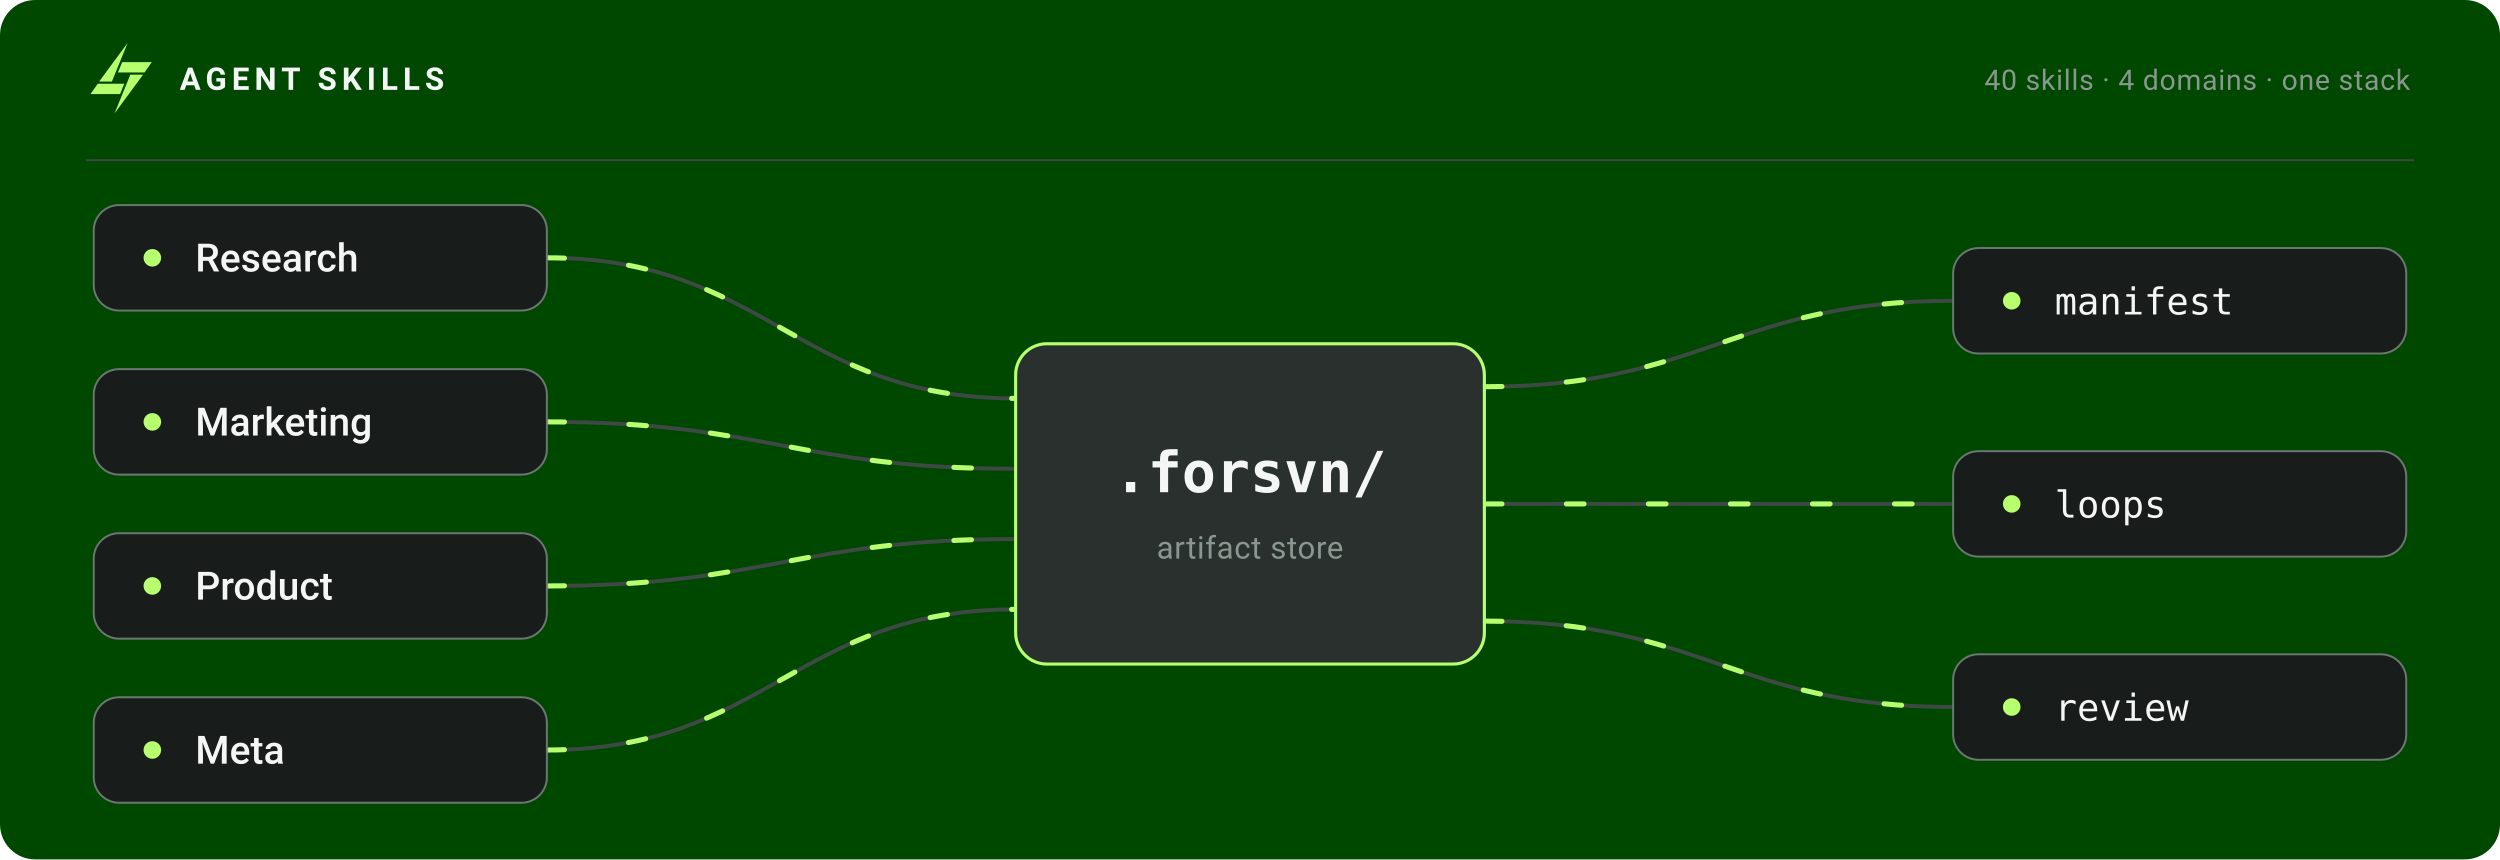
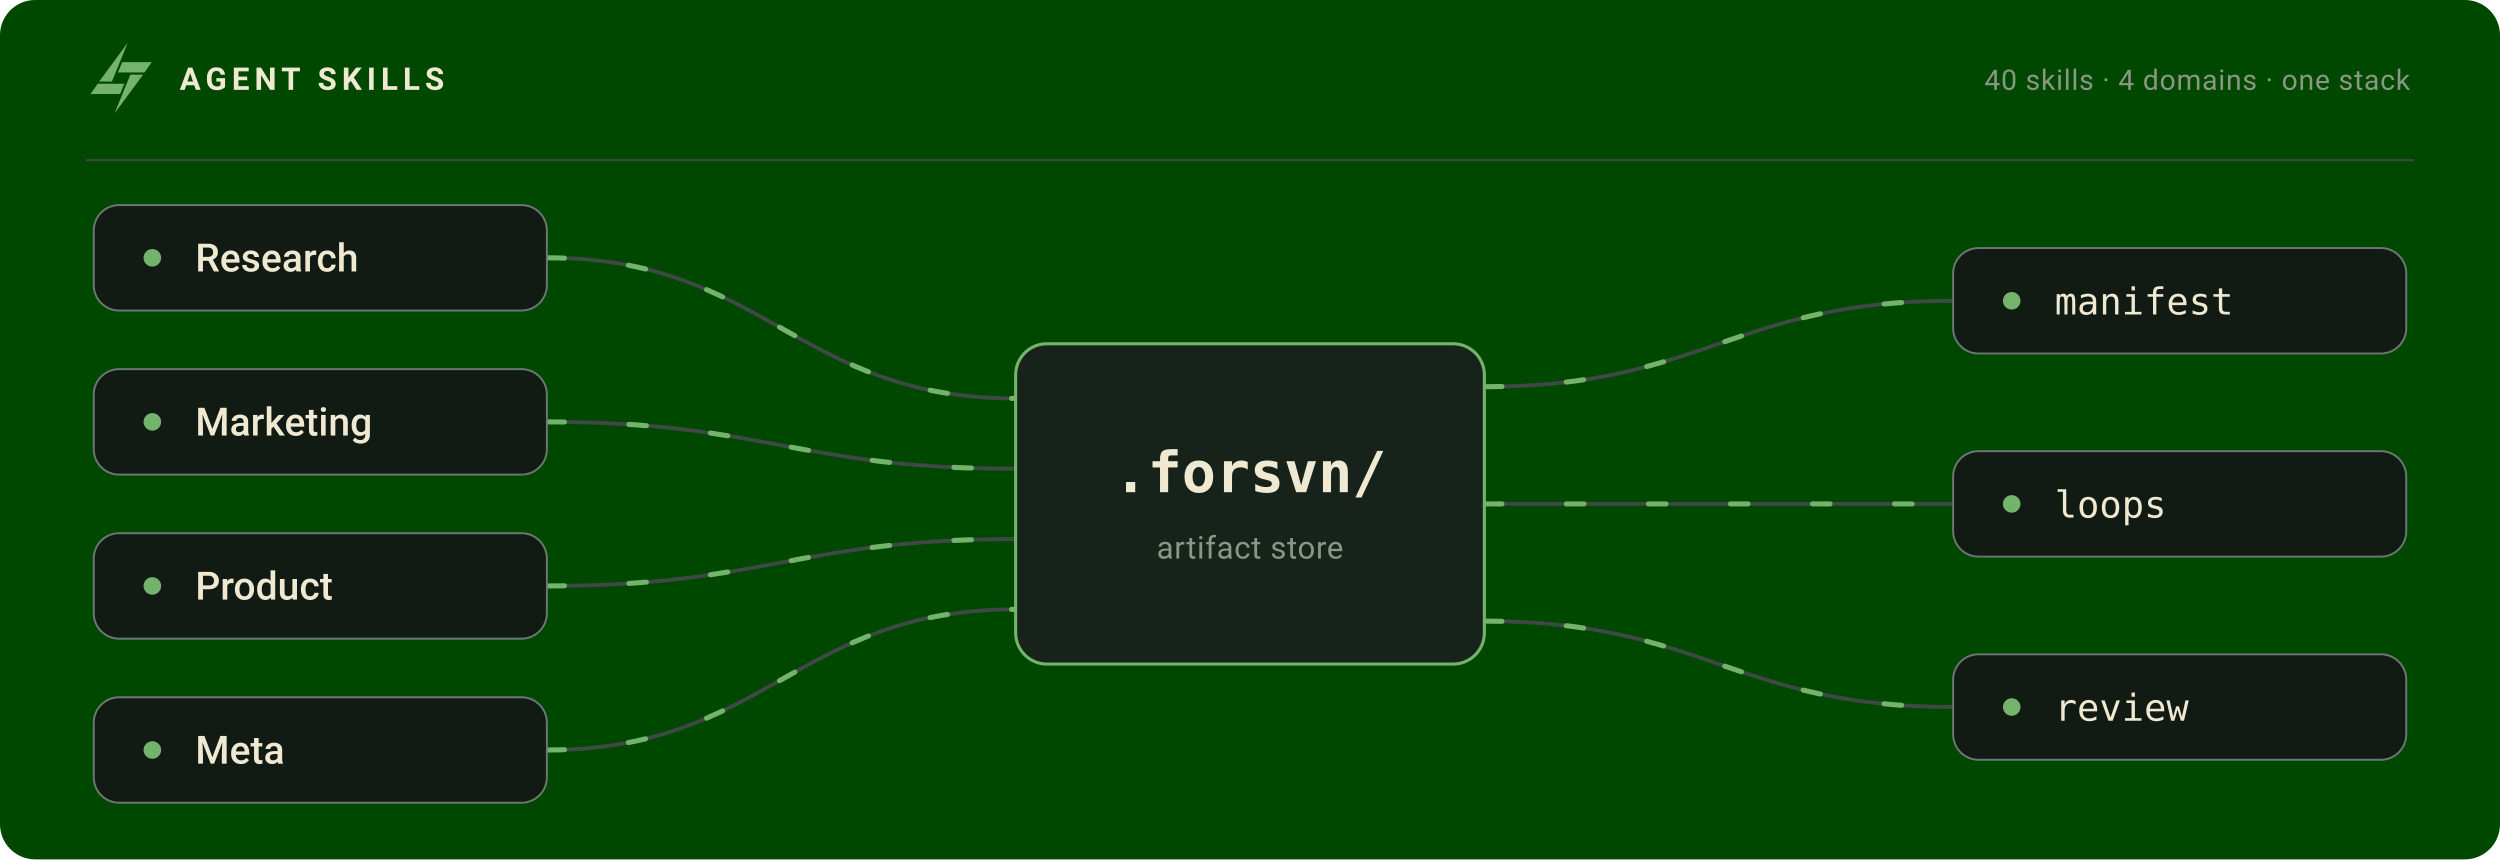
- <svg xmlns="http://www.w3.org/2000/svg" viewBox="0 0 1280 440" width="1280" height="440" role="img" aria-label="The Agent Skills stack — 40 skills across Research, Marketing, Product, and Meta feed a central .forsvn artifact store, which feeds manifest, loops, and review.">
+ <svg xmlns="http://www.w3.org/2000/svg" viewBox="0 0 1280 440" width="1280" height="440" role="img" aria-label="The Agent Skills stack — 49 skills across Research, Marketing, Product, and Meta feed a central .forsvn artifact store, which feeds manifest, loops, and review.">
  <style>
  .bg { fill:#004700; }
-   .card { fill:#181d1b; stroke:#6b7872; stroke-width:1; }
-   .hub { fill:#2a302d; stroke:#b7ff6e; stroke-width:1.6; animation:edge 4.6s ease-in-out infinite; }
-   .ink { fill:#f4f6f5; }
-   .dim { fill:#8a9690; }
-   .ac { fill:#b7ff6e; }
-   .logo { fill:#b7ff6e; }
+   .card { fill:#111b14; stroke:#6b7872; stroke-width:1; }
+   .hub { fill:#16221a; stroke:#74b36b; stroke-width:1.6; animation:edge 4.6s ease-in-out infinite; }
+   .ink { fill:#efe9d1; }
+   .dim { fill:#8a9784; }
+   .ac { fill:#74b36b; }
+   .logo { fill:#74b36b; }
  .div { stroke:#3e4844; stroke-width:1; }
  .wire { fill:none; stroke:#3e4844; stroke-width:2; }
-   .pulse { fill:none; stroke:#b7ff6e; stroke-width:2.6; stroke-linecap:round; stroke-dasharray:9 33; }
+   .pulse { fill:none; stroke:#74b36b; stroke-width:2.6; stroke-linecap:round; stroke-dasharray:9 33; }
  .f1 { animation:flow 2.6s linear infinite; }
  .f2 { animation:flow 2.6s linear infinite; animation-delay:-1.3s; }
  @keyframes flow { to { stroke-dashoffset:-42; } }
  @keyframes edge { 0%,100% { stroke-opacity:0.62; } 50% { stroke-opacity:1; } }
  @media (prefers-reduced-motion: reduce) {
    .f1,.f2 { animation:none; }
    .pulse { opacity:0; }
    .hub { animation:none; stroke-opacity:0.92; }
  }
</style>
  <rect class="bg" x="0" y="0" width="1280" height="440" rx="18" />
  <g class="logo" transform="translate(39 17) scale(0.0426)">
    <path d="M276.492 580.673L619.5 115L429.702 580.673H276.492Z" />
    <path d="M527.57 731.164H172L259.172 607.364H578.612L527.57 731.164Z" />
    <path d="M804.008 498.492L461 964.164L650.798 498.492H804.008Z" />
    <path d="M552.93 348H908.5L821.328 471.801H501.888L552.93 348Z" />
  </g>
  <text class="ink" x="92" y="46" font-family="'Space Grotesk',ui-sans-serif,-apple-system,'Segoe UI',Roboto,sans-serif" font-size="16" font-weight="600" letter-spacing="2.6">AGENT SKILLS</text>
  <text class="dim" x="1234" y="46" text-anchor="end" font-family="'Space Grotesk',ui-sans-serif,-apple-system,'Segoe UI',Roboto,sans-serif" font-size="14.5" letter-spacing="0.4">40 skills · 4 domains · one stack</text>
  <line class="div" x1="44" y1="82" x2="1236" y2="82" />
  <path class="wire" d="M280 132 C 392 132 408 204 520 204" />
  <path class="wire" d="M280 216 C 392 216 408 240 520 240" />
  <path class="wire" d="M280 300 C 392 300 408 276 520 276" />
  <path class="wire" d="M280 384 C 392 384 408 312 520 312" />
  <path class="wire" d="M760 198 C 872 198 888 154 1000 154" />
  <path class="wire" d="M760 258 C 872 258 888 258 1000 258" />
  <path class="wire" d="M760 318 C 872 318 888 362 1000 362" />
  <path class="pulse f1" d="M280 132 C 392 132 408 204 520 204" />
  <path class="pulse f1" d="M280 216 C 392 216 408 240 520 240" />
  <path class="pulse f1" d="M280 300 C 392 300 408 276 520 276" />
  <path class="pulse f1" d="M280 384 C 392 384 408 312 520 312" />
  <path class="pulse f2" d="M760 198 C 872 198 888 154 1000 154" />
  <path class="pulse f2" d="M760 258 C 872 258 888 258 1000 258" />
  <path class="pulse f2" d="M760 318 C 872 318 888 362 1000 362" />
  <rect class="hub" x="520" y="176" width="240" height="164" rx="16" />
  <text class="ink" x="640" y="252" text-anchor="middle" font-family="'JetBrains Mono',ui-monospace,'SF Mono',Menlo,Consolas,monospace" font-weight="600" font-size="29">.forsvn/</text>
  <text class="dim" x="640" y="286" text-anchor="middle" font-family="'Space Grotesk',ui-sans-serif,-apple-system,'Segoe UI',Roboto,sans-serif" font-size="16" letter-spacing="0.3">artifact store</text>
  <g font-family="'Space Grotesk',ui-sans-serif,-apple-system,'Segoe UI',Roboto,sans-serif" font-size="20" font-weight="500">
    <rect class="card" x="48" y="105" width="232" height="54" rx="13" />
    <circle class="ac" cx="78" cy="132" r="4.5" />
    <text class="ink" x="100" y="139">Research</text>
    <rect class="card" x="48" y="189" width="232" height="54" rx="13" />
    <circle class="ac" cx="78" cy="216" r="4.5" />
    <text class="ink" x="100" y="223">Marketing</text>
    <rect class="card" x="48" y="273" width="232" height="54" rx="13" />
    <circle class="ac" cx="78" cy="300" r="4.5" />
    <text class="ink" x="100" y="307">Product</text>
    <rect class="card" x="48" y="357" width="232" height="54" rx="13" />
    <circle class="ac" cx="78" cy="384" r="4.5" />
    <text class="ink" x="100" y="391">Meta</text>
  </g>
  <g font-family="'JetBrains Mono',ui-monospace,'SF Mono',Menlo,Consolas,monospace" font-size="19">
    <rect class="card" x="1000" y="127" width="232" height="54" rx="13" />
    <circle class="ac" cx="1030" cy="154" r="4.5" />
    <text class="ink" x="1052" y="161">manifest</text>
    <rect class="card" x="1000" y="231" width="232" height="54" rx="13" />
    <circle class="ac" cx="1030" cy="258" r="4.5" />
    <text class="ink" x="1052" y="265">loops</text>
    <rect class="card" x="1000" y="335" width="232" height="54" rx="13" />
    <circle class="ac" cx="1030" cy="362" r="4.5" />
    <text class="ink" x="1052" y="369">review</text>
  </g>
</svg>
